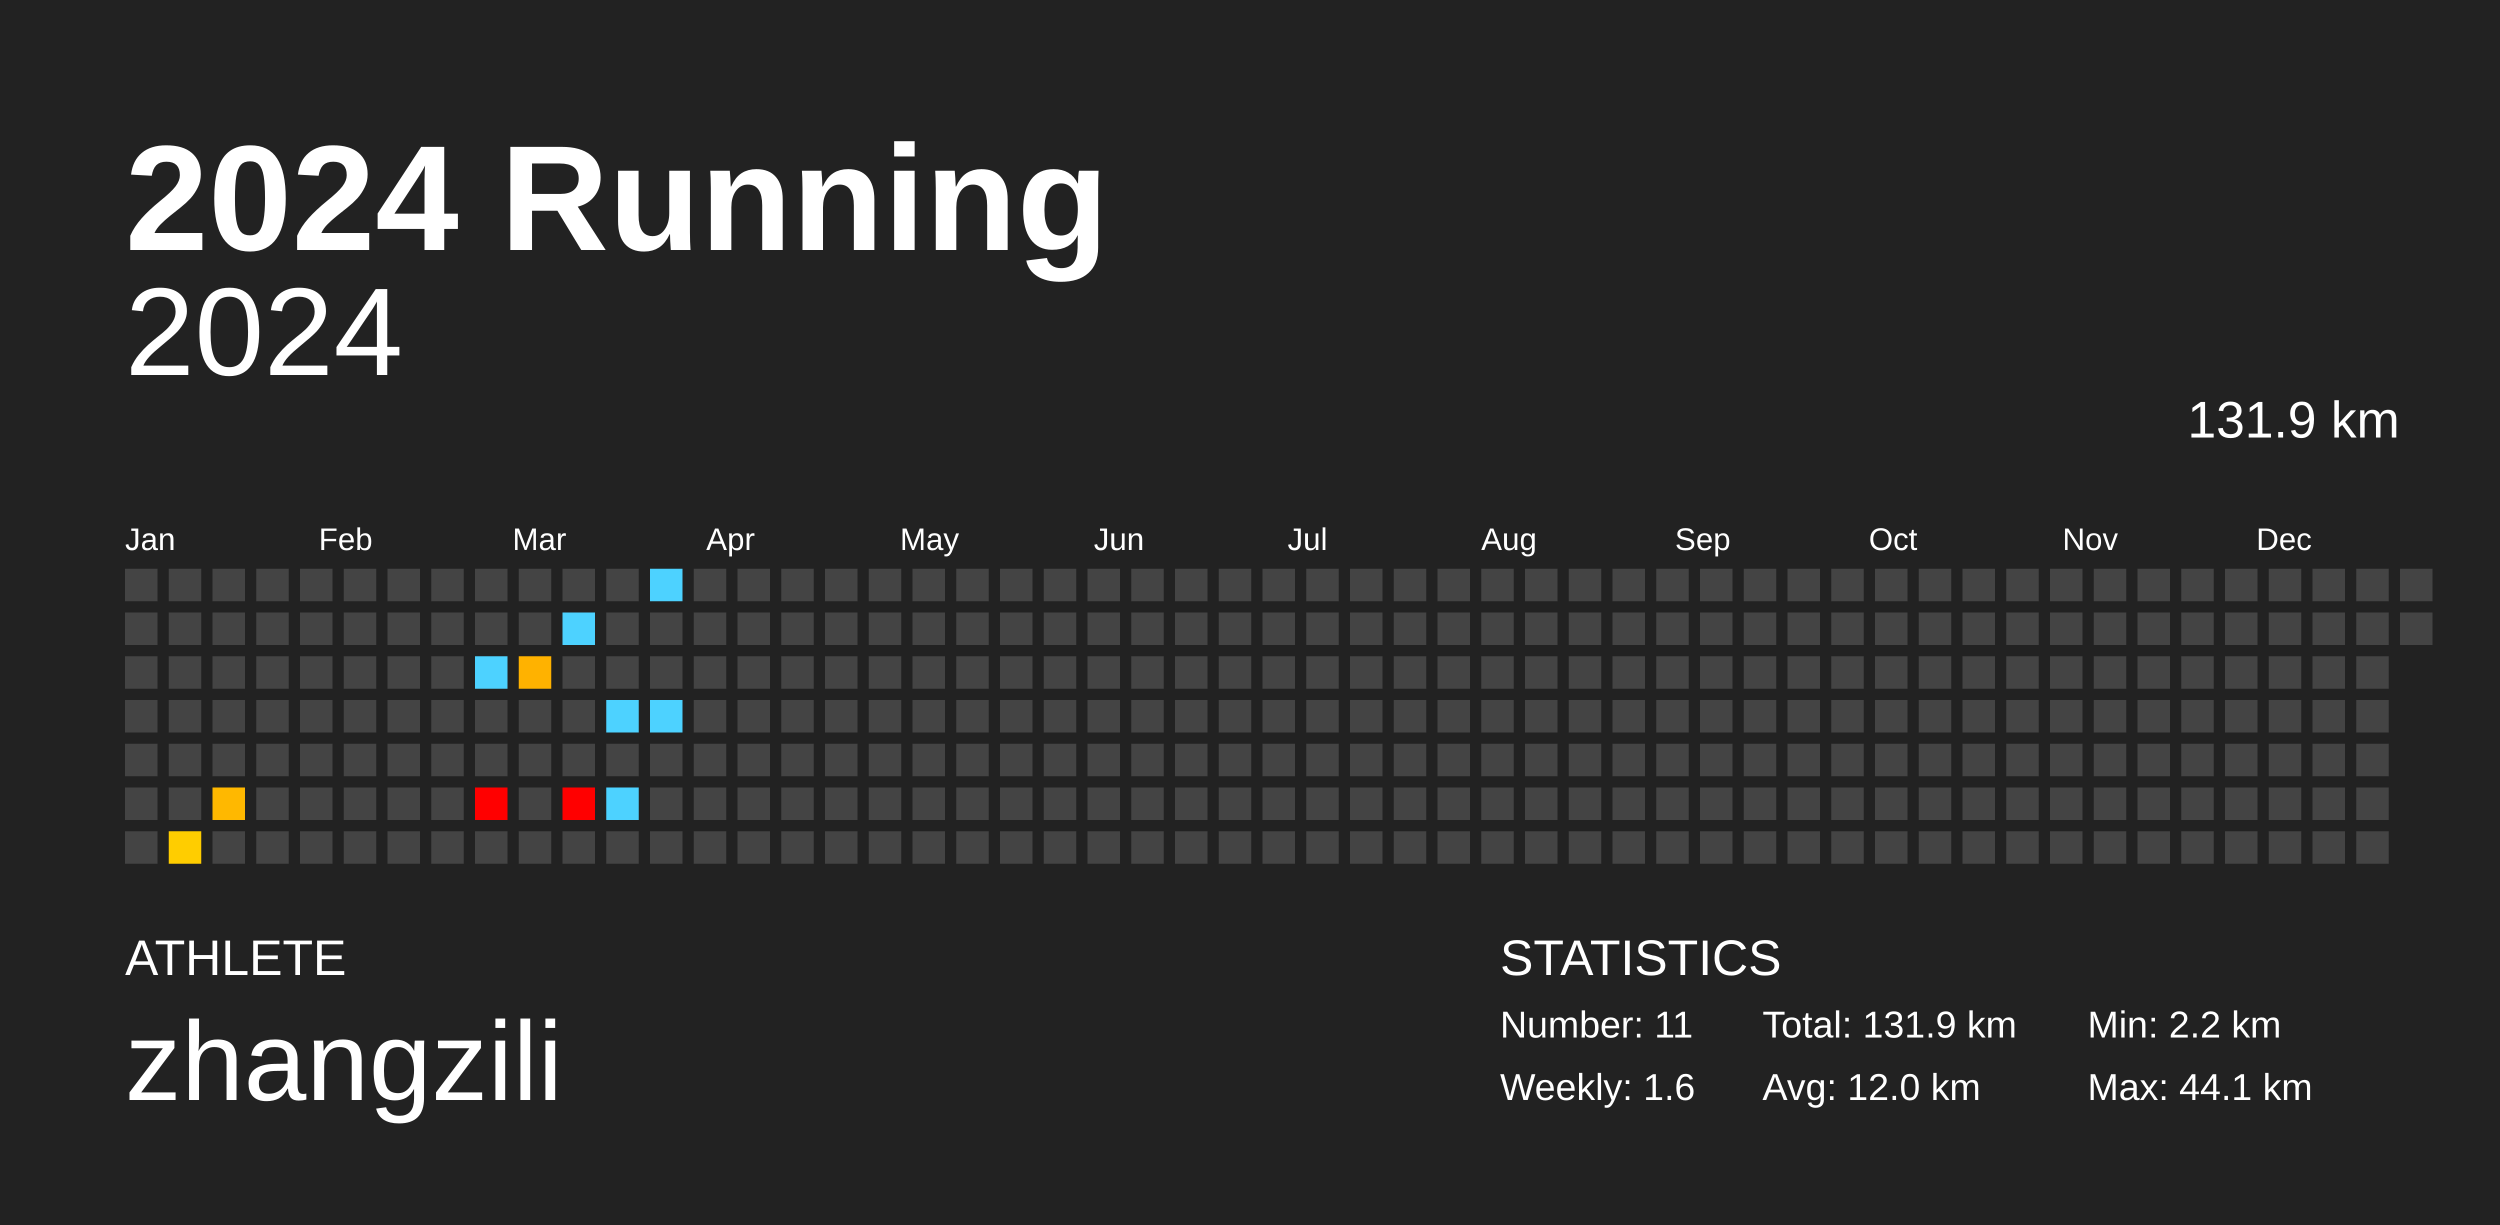
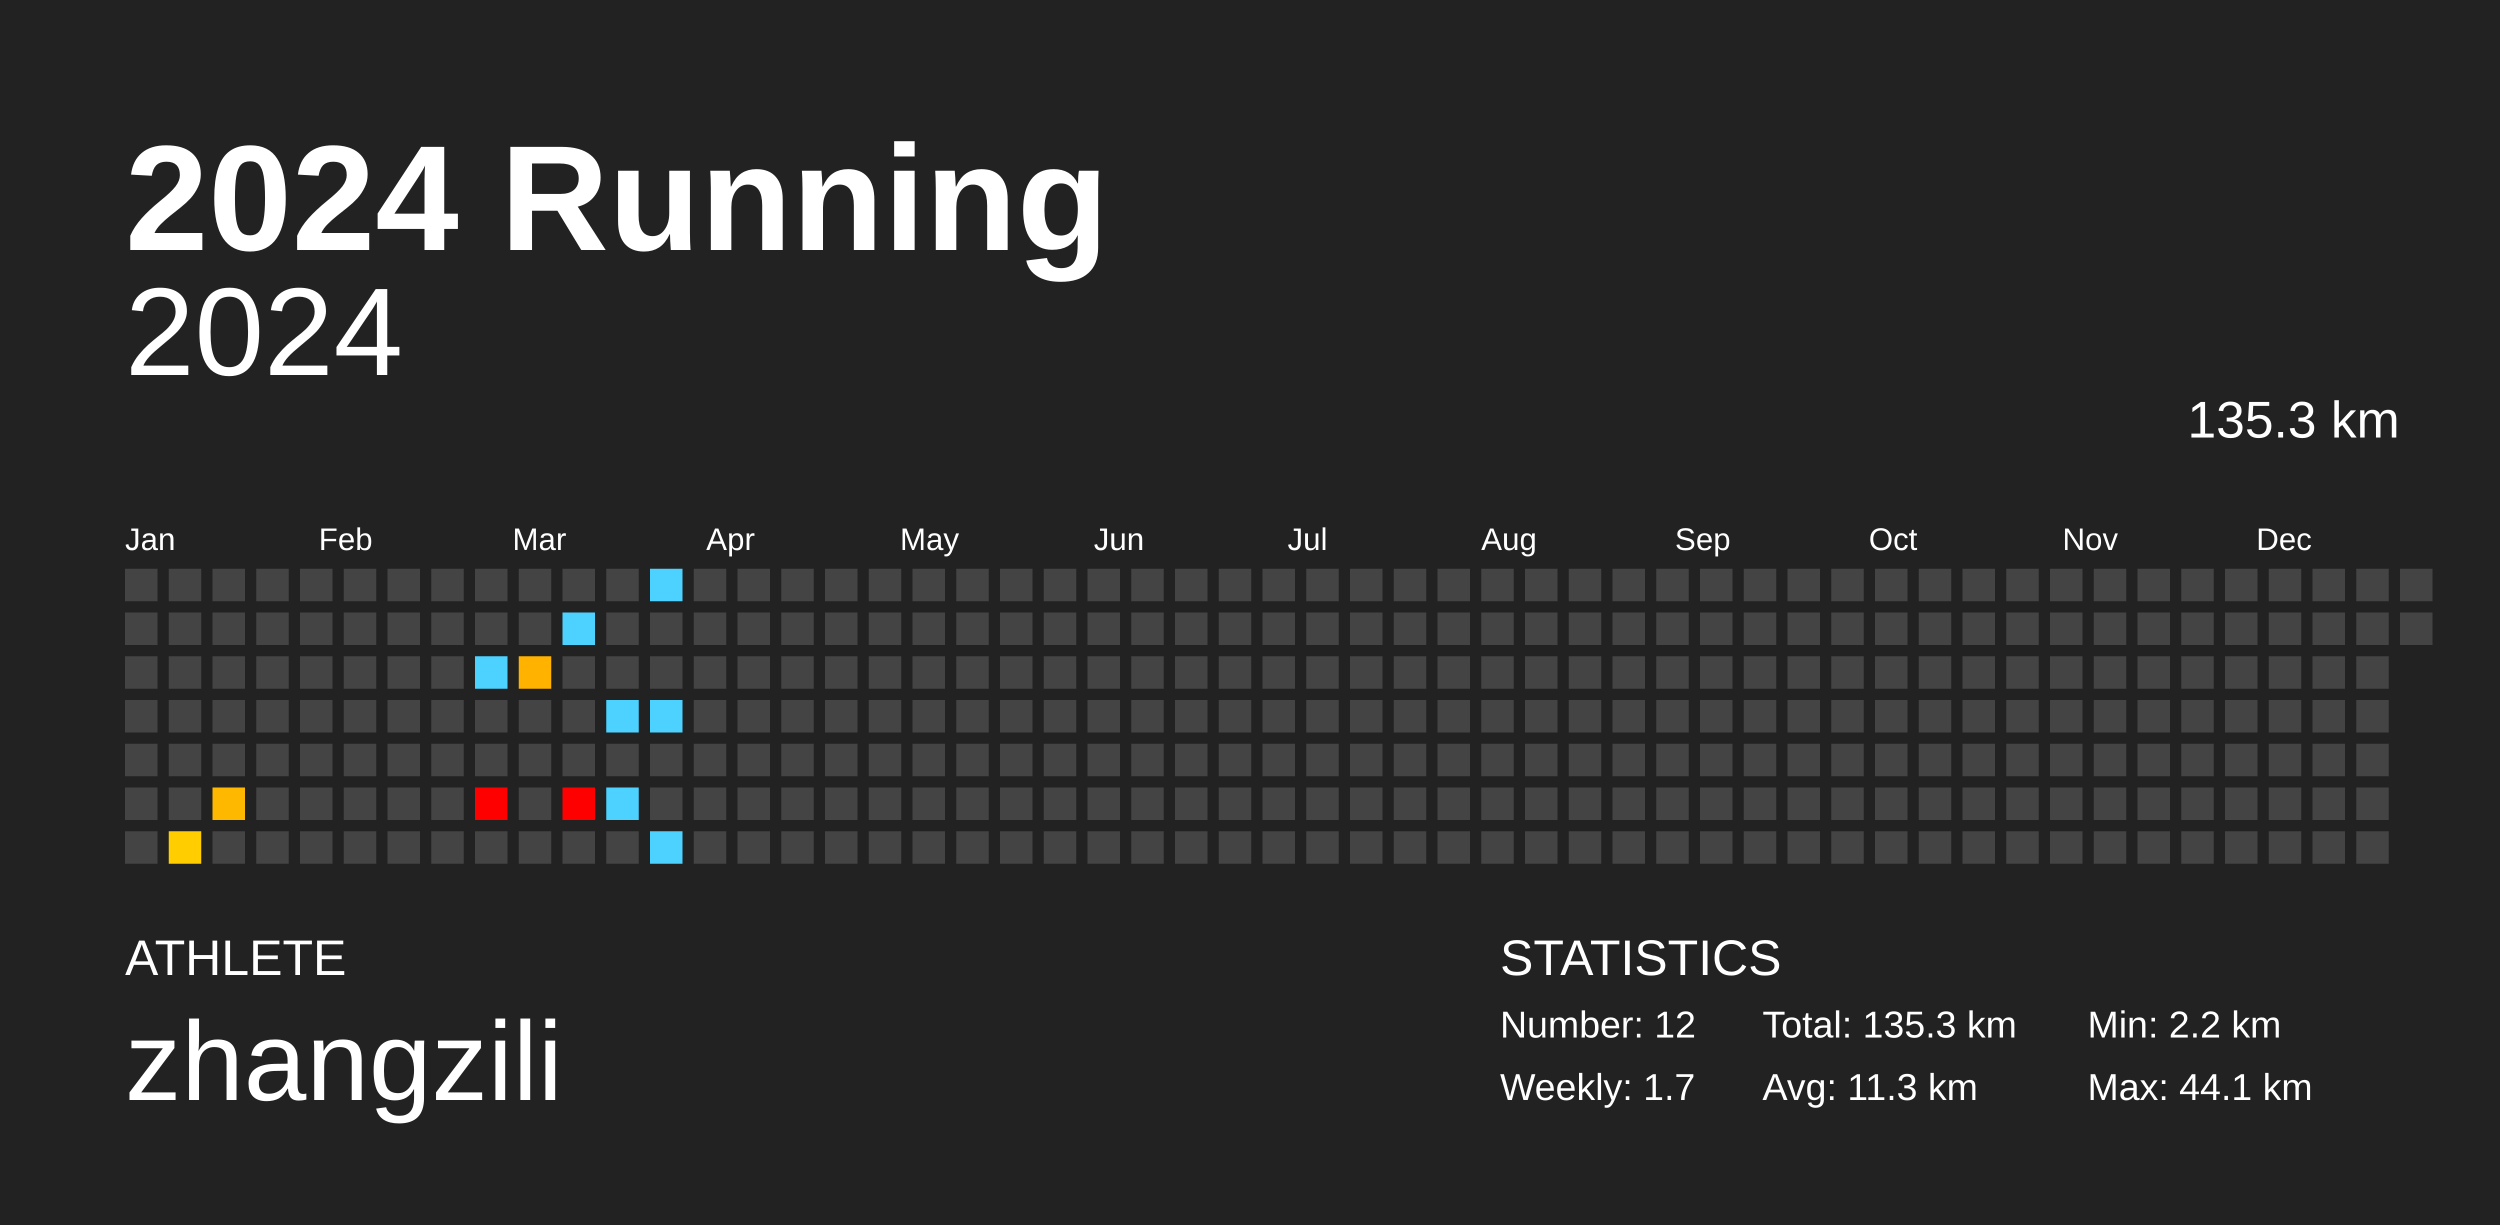
<svg xmlns="http://www.w3.org/2000/svg" baseProfile="full" height="98mm" version="1.1" viewBox="0,0,200,98" width="200mm">
  <defs />
  <rect fill="#222222" height="98" width="200" x="0" y="0" />
  <text fill="#FFFFFF" style="font-size:12px; font-family:Arial; font-weight:bold;" x="10" y="20">2024 Running</text>
  <text fill="#FFFFFF" style="font-size:4px; font-family:Arial" x="10" y="78">ATHLETE</text>
  <text fill="#FFFFFF" style="font-size:9px; font-family:Arial" x="10" y="88">zhangzili</text>
  <text fill="#FFFFFF" style="font-size:4px; font-family:Arial" x="120" y="78">STATISTICS</text>
-   <text fill="#FFFFFF" style="font-size:3px; font-family:Arial" x="120" y="83">Number: 11</text>
-   <text fill="#FFFFFF" style="font-size:3px; font-family:Arial" x="120" y="88">Weekly: 1.6</text>
-   <text fill="#FFFFFF" style="font-size:3px; font-family:Arial" x="141" y="83">Total: 131.9 km</text>
-   <text fill="#FFFFFF" style="font-size:3px; font-family:Arial" x="141" y="88">Avg: 12.0 km</text>
+   <text fill="#FFFFFF" style="font-size:3px; font-family:Arial" x="120" y="83">Number: 12</text>
+   <text fill="#FFFFFF" style="font-size:3px; font-family:Arial" x="120" y="88">Weekly: 1.7</text>
+   <text fill="#FFFFFF" style="font-size:3px; font-family:Arial" x="141" y="83">Total: 135.3 km</text>
+   <text fill="#FFFFFF" style="font-size:3px; font-family:Arial" x="141" y="88">Avg: 11.3 km</text>
  <text fill="#FFFFFF" style="font-size:3px; font-family:Arial" x="167" y="83">Min: 2.2 km</text>
  <text fill="#FFFFFF" style="font-size:3px; font-family:Arial" x="167" y="88">Max: 44.1 km</text>
  <text alignment-baseline="hanging" fill="#FFFFFF" style="font-size:10.0px; font-family:Arial;" x="10" y="30">2024</text>
-   <text alignment-baseline="hanging" fill="#FFFFFF" style="font-size:4.125px; font-family:Arial;" x="175" y="35">131.9 km</text>
+   <text alignment-baseline="hanging" fill="#FFFFFF" style="font-size:4.125px; font-family:Arial;" x="175" y="35">135.3 km</text>
  <text fill="#FFFFFF" style="font-size:2.5px; font-family:Arial" x="10.0" y="44">Jan</text>
  <text fill="#FFFFFF" style="font-size:2.5px; font-family:Arial" x="25.5" y="44">Feb</text>
  <text fill="#FFFFFF" style="font-size:2.5px; font-family:Arial" x="41.0" y="44">Mar</text>
  <text fill="#FFFFFF" style="font-size:2.5px; font-family:Arial" x="56.5" y="44">Apr</text>
  <text fill="#FFFFFF" style="font-size:2.5px; font-family:Arial" x="72.0" y="44">May</text>
  <text fill="#FFFFFF" style="font-size:2.5px; font-family:Arial" x="87.5" y="44">Jun</text>
  <text fill="#FFFFFF" style="font-size:2.5px; font-family:Arial" x="103.0" y="44">Jul</text>
  <text fill="#FFFFFF" style="font-size:2.5px; font-family:Arial" x="118.5" y="44">Aug</text>
  <text fill="#FFFFFF" style="font-size:2.5px; font-family:Arial" x="134.0" y="44">Sep</text>
  <text fill="#FFFFFF" style="font-size:2.5px; font-family:Arial" x="149.5" y="44">Oct</text>
  <text fill="#FFFFFF" style="font-size:2.5px; font-family:Arial" x="165.0" y="44">Nov</text>
  <text fill="#FFFFFF" style="font-size:2.5px; font-family:Arial" x="180.5" y="44">Dec</text>
  <rect fill="#444444" height="2.6" width="2.6" x="10.0" y="45.5" />
  <rect fill="#444444" height="2.6" width="2.6" x="10.0" y="49.0" />
  <rect fill="#444444" height="2.6" width="2.6" x="10.0" y="52.5" />
  <rect fill="#444444" height="2.6" width="2.6" x="10.0" y="56.0" />
  <rect fill="#444444" height="2.6" width="2.6" x="10.0" y="59.5" />
  <rect fill="#444444" height="2.6" width="2.6" x="10.0" y="63.0" />
  <rect fill="#444444" height="2.6" width="2.6" x="10.0" y="66.5" />
  <rect fill="#444444" height="2.6" width="2.6" x="13.5" y="45.5" />
  <rect fill="#444444" height="2.6" width="2.6" x="13.5" y="49.0" />
  <rect fill="#444444" height="2.6" width="2.6" x="13.5" y="52.5" />
  <rect fill="#444444" height="2.6" width="2.6" x="13.5" y="56.0" />
  <rect fill="#444444" height="2.6" width="2.6" x="13.5" y="59.5" />
  <rect fill="#444444" height="2.6" width="2.6" x="13.5" y="63.0" />
  <rect fill="#ffcd00" height="2.6" width="2.6" x="13.5" y="66.5" />
  <rect fill="#444444" height="2.6" width="2.6" x="17.0" y="45.5" />
  <rect fill="#444444" height="2.6" width="2.6" x="17.0" y="49.0" />
  <rect fill="#444444" height="2.6" width="2.6" x="17.0" y="52.5" />
  <rect fill="#444444" height="2.6" width="2.6" x="17.0" y="56.0" />
  <rect fill="#444444" height="2.6" width="2.6" x="17.0" y="59.5" />
  <rect fill="#ffb800" height="2.6" width="2.6" x="17.0" y="63.0" />
  <rect fill="#444444" height="2.6" width="2.6" x="17.0" y="66.5" />
  <rect fill="#444444" height="2.6" width="2.6" x="20.5" y="45.5" />
  <rect fill="#444444" height="2.6" width="2.6" x="20.5" y="49.0" />
  <rect fill="#444444" height="2.6" width="2.6" x="20.5" y="52.5" />
  <rect fill="#444444" height="2.6" width="2.6" x="20.5" y="56.0" />
  <rect fill="#444444" height="2.6" width="2.6" x="20.5" y="59.5" />
  <rect fill="#444444" height="2.6" width="2.6" x="20.5" y="63.0" />
  <rect fill="#444444" height="2.6" width="2.6" x="20.5" y="66.5" />
  <rect fill="#444444" height="2.6" width="2.6" x="24.0" y="45.5" />
  <rect fill="#444444" height="2.6" width="2.6" x="24.0" y="49.0" />
  <rect fill="#444444" height="2.6" width="2.6" x="24.0" y="52.5" />
  <rect fill="#444444" height="2.6" width="2.6" x="24.0" y="56.0" />
  <rect fill="#444444" height="2.6" width="2.6" x="24.0" y="59.5" />
  <rect fill="#444444" height="2.6" width="2.6" x="24.0" y="63.0" />
  <rect fill="#444444" height="2.6" width="2.6" x="24.0" y="66.5" />
  <rect fill="#444444" height="2.6" width="2.6" x="27.5" y="45.5" />
  <rect fill="#444444" height="2.6" width="2.6" x="27.5" y="49.0" />
  <rect fill="#444444" height="2.6" width="2.6" x="27.5" y="52.5" />
  <rect fill="#444444" height="2.6" width="2.6" x="27.5" y="56.0" />
  <rect fill="#444444" height="2.6" width="2.6" x="27.5" y="59.5" />
  <rect fill="#444444" height="2.6" width="2.6" x="27.5" y="63.0" />
  <rect fill="#444444" height="2.6" width="2.6" x="27.5" y="66.5" />
  <rect fill="#444444" height="2.6" width="2.6" x="31.0" y="45.5" />
  <rect fill="#444444" height="2.6" width="2.6" x="31.0" y="49.0" />
  <rect fill="#444444" height="2.6" width="2.6" x="31.0" y="52.5" />
  <rect fill="#444444" height="2.6" width="2.6" x="31.0" y="56.0" />
  <rect fill="#444444" height="2.6" width="2.6" x="31.0" y="59.5" />
  <rect fill="#444444" height="2.6" width="2.6" x="31.0" y="63.0" />
  <rect fill="#444444" height="2.6" width="2.6" x="31.0" y="66.5" />
  <rect fill="#444444" height="2.6" width="2.6" x="34.5" y="45.5" />
  <rect fill="#444444" height="2.6" width="2.6" x="34.5" y="49.0" />
  <rect fill="#444444" height="2.6" width="2.6" x="34.5" y="52.5" />
  <rect fill="#444444" height="2.6" width="2.6" x="34.5" y="56.0" />
  <rect fill="#444444" height="2.6" width="2.6" x="34.5" y="59.5" />
  <rect fill="#444444" height="2.6" width="2.6" x="34.5" y="63.0" />
  <rect fill="#444444" height="2.6" width="2.6" x="34.5" y="66.5" />
  <rect fill="#444444" height="2.6" width="2.6" x="38.0" y="45.5" />
  <rect fill="#444444" height="2.6" width="2.6" x="38.0" y="49.0" />
  <rect fill="#4dd2ff" height="2.6" width="2.6" x="38.0" y="52.5" />
  <rect fill="#444444" height="2.6" width="2.6" x="38.0" y="56.0" />
  <rect fill="#444444" height="2.6" width="2.6" x="38.0" y="59.5" />
  <rect fill="red" height="2.6" width="2.6" x="38.0" y="63.0" />
  <rect fill="#444444" height="2.6" width="2.6" x="38.0" y="66.5" />
  <rect fill="#444444" height="2.6" width="2.6" x="41.5" y="45.5" />
  <rect fill="#444444" height="2.6" width="2.6" x="41.5" y="49.0" />
  <rect fill="#ffb200" height="2.6" width="2.6" x="41.5" y="52.5" />
  <rect fill="#444444" height="2.6" width="2.6" x="41.5" y="56.0" />
  <rect fill="#444444" height="2.6" width="2.6" x="41.5" y="59.5" />
  <rect fill="#444444" height="2.6" width="2.6" x="41.5" y="63.0" />
  <rect fill="#444444" height="2.6" width="2.6" x="41.5" y="66.5" />
  <rect fill="#444444" height="2.6" width="2.6" x="45.0" y="45.5" />
  <rect fill="#4dd2ff" height="2.6" width="2.6" x="45.0" y="49.0" />
  <rect fill="#444444" height="2.6" width="2.6" x="45.0" y="52.5" />
  <rect fill="#444444" height="2.6" width="2.6" x="45.0" y="56.0" />
  <rect fill="#444444" height="2.6" width="2.6" x="45.0" y="59.5" />
  <rect fill="red" height="2.6" width="2.6" x="45.0" y="63.0" />
  <rect fill="#444444" height="2.6" width="2.6" x="45.0" y="66.5" />
  <rect fill="#444444" height="2.6" width="2.6" x="48.5" y="45.5" />
  <rect fill="#444444" height="2.6" width="2.6" x="48.5" y="49.0" />
  <rect fill="#444444" height="2.6" width="2.6" x="48.5" y="52.5" />
  <rect fill="#4dd2ff" height="2.6" width="2.6" x="48.5" y="56.0" />
  <rect fill="#444444" height="2.6" width="2.6" x="48.5" y="59.5" />
  <rect fill="#4dd2ff" height="2.6" width="2.6" x="48.5" y="63.0" />
  <rect fill="#444444" height="2.6" width="2.6" x="48.5" y="66.5" />
  <rect fill="#4dd2ff" height="2.6" width="2.6" x="52.0" y="45.5" />
  <rect fill="#444444" height="2.6" width="2.6" x="52.0" y="49.0" />
  <rect fill="#444444" height="2.6" width="2.6" x="52.0" y="52.5" />
  <rect fill="#4dd2ff" height="2.6" width="2.6" x="52.0" y="56.0" />
  <rect fill="#444444" height="2.6" width="2.6" x="52.0" y="59.5" />
  <rect fill="#444444" height="2.6" width="2.6" x="52.0" y="63.0" />
-   <rect fill="#444444" height="2.6" width="2.6" x="52.0" y="66.5" />
+   <rect fill="#4dd2ff" height="2.6" width="2.6" x="52.0" y="66.5" />
  <rect fill="#444444" height="2.6" width="2.6" x="55.5" y="45.5" />
  <rect fill="#444444" height="2.6" width="2.6" x="55.5" y="49.0" />
  <rect fill="#444444" height="2.6" width="2.6" x="55.5" y="52.5" />
  <rect fill="#444444" height="2.6" width="2.6" x="55.5" y="56.0" />
  <rect fill="#444444" height="2.6" width="2.6" x="55.5" y="59.5" />
  <rect fill="#444444" height="2.6" width="2.6" x="55.5" y="63.0" />
  <rect fill="#444444" height="2.6" width="2.6" x="55.5" y="66.5" />
  <rect fill="#444444" height="2.6" width="2.6" x="59.0" y="45.5" />
  <rect fill="#444444" height="2.6" width="2.6" x="59.0" y="49.0" />
  <rect fill="#444444" height="2.6" width="2.6" x="59.0" y="52.5" />
  <rect fill="#444444" height="2.6" width="2.6" x="59.0" y="56.0" />
  <rect fill="#444444" height="2.6" width="2.6" x="59.0" y="59.5" />
  <rect fill="#444444" height="2.6" width="2.6" x="59.0" y="63.0" />
  <rect fill="#444444" height="2.6" width="2.6" x="59.0" y="66.5" />
  <rect fill="#444444" height="2.6" width="2.6" x="62.5" y="45.5" />
  <rect fill="#444444" height="2.6" width="2.6" x="62.5" y="49.0" />
  <rect fill="#444444" height="2.6" width="2.6" x="62.5" y="52.5" />
  <rect fill="#444444" height="2.6" width="2.6" x="62.5" y="56.0" />
  <rect fill="#444444" height="2.6" width="2.6" x="62.5" y="59.5" />
  <rect fill="#444444" height="2.6" width="2.6" x="62.5" y="63.0" />
  <rect fill="#444444" height="2.6" width="2.6" x="62.5" y="66.5" />
  <rect fill="#444444" height="2.6" width="2.6" x="66.0" y="45.5" />
  <rect fill="#444444" height="2.6" width="2.6" x="66.0" y="49.0" />
  <rect fill="#444444" height="2.6" width="2.6" x="66.0" y="52.5" />
  <rect fill="#444444" height="2.6" width="2.6" x="66.0" y="56.0" />
  <rect fill="#444444" height="2.6" width="2.6" x="66.0" y="59.5" />
  <rect fill="#444444" height="2.6" width="2.6" x="66.0" y="63.0" />
  <rect fill="#444444" height="2.6" width="2.6" x="66.0" y="66.5" />
  <rect fill="#444444" height="2.6" width="2.6" x="69.5" y="45.5" />
  <rect fill="#444444" height="2.6" width="2.6" x="69.5" y="49.0" />
  <rect fill="#444444" height="2.6" width="2.6" x="69.5" y="52.5" />
  <rect fill="#444444" height="2.6" width="2.6" x="69.5" y="56.0" />
  <rect fill="#444444" height="2.6" width="2.6" x="69.5" y="59.5" />
  <rect fill="#444444" height="2.6" width="2.6" x="69.5" y="63.0" />
  <rect fill="#444444" height="2.6" width="2.6" x="69.5" y="66.5" />
  <rect fill="#444444" height="2.6" width="2.6" x="73.0" y="45.5" />
  <rect fill="#444444" height="2.6" width="2.6" x="73.0" y="49.0" />
  <rect fill="#444444" height="2.6" width="2.6" x="73.0" y="52.5" />
  <rect fill="#444444" height="2.6" width="2.6" x="73.0" y="56.0" />
  <rect fill="#444444" height="2.6" width="2.6" x="73.0" y="59.5" />
  <rect fill="#444444" height="2.6" width="2.6" x="73.0" y="63.0" />
  <rect fill="#444444" height="2.6" width="2.6" x="73.0" y="66.5" />
  <rect fill="#444444" height="2.6" width="2.6" x="76.5" y="45.5" />
  <rect fill="#444444" height="2.6" width="2.6" x="76.5" y="49.0" />
  <rect fill="#444444" height="2.6" width="2.6" x="76.5" y="52.5" />
  <rect fill="#444444" height="2.6" width="2.6" x="76.5" y="56.0" />
  <rect fill="#444444" height="2.6" width="2.6" x="76.5" y="59.5" />
  <rect fill="#444444" height="2.6" width="2.6" x="76.5" y="63.0" />
  <rect fill="#444444" height="2.6" width="2.6" x="76.5" y="66.5" />
  <rect fill="#444444" height="2.6" width="2.6" x="80.0" y="45.5" />
  <rect fill="#444444" height="2.6" width="2.6" x="80.0" y="49.0" />
  <rect fill="#444444" height="2.6" width="2.6" x="80.0" y="52.5" />
  <rect fill="#444444" height="2.6" width="2.6" x="80.0" y="56.0" />
  <rect fill="#444444" height="2.6" width="2.6" x="80.0" y="59.5" />
  <rect fill="#444444" height="2.6" width="2.6" x="80.0" y="63.0" />
  <rect fill="#444444" height="2.6" width="2.6" x="80.0" y="66.5" />
  <rect fill="#444444" height="2.6" width="2.6" x="83.5" y="45.5" />
  <rect fill="#444444" height="2.6" width="2.6" x="83.5" y="49.0" />
  <rect fill="#444444" height="2.6" width="2.6" x="83.5" y="52.5" />
  <rect fill="#444444" height="2.6" width="2.6" x="83.5" y="56.0" />
  <rect fill="#444444" height="2.6" width="2.6" x="83.5" y="59.5" />
  <rect fill="#444444" height="2.6" width="2.6" x="83.5" y="63.0" />
  <rect fill="#444444" height="2.6" width="2.6" x="83.5" y="66.5" />
  <rect fill="#444444" height="2.6" width="2.6" x="87.0" y="45.5" />
  <rect fill="#444444" height="2.6" width="2.6" x="87.0" y="49.0" />
  <rect fill="#444444" height="2.6" width="2.6" x="87.0" y="52.5" />
  <rect fill="#444444" height="2.6" width="2.6" x="87.0" y="56.0" />
  <rect fill="#444444" height="2.6" width="2.6" x="87.0" y="59.5" />
  <rect fill="#444444" height="2.6" width="2.6" x="87.0" y="63.0" />
  <rect fill="#444444" height="2.6" width="2.6" x="87.0" y="66.5" />
  <rect fill="#444444" height="2.6" width="2.6" x="90.5" y="45.5" />
  <rect fill="#444444" height="2.6" width="2.6" x="90.5" y="49.0" />
  <rect fill="#444444" height="2.6" width="2.6" x="90.5" y="52.5" />
  <rect fill="#444444" height="2.6" width="2.6" x="90.5" y="56.0" />
  <rect fill="#444444" height="2.6" width="2.6" x="90.5" y="59.5" />
  <rect fill="#444444" height="2.6" width="2.6" x="90.5" y="63.0" />
  <rect fill="#444444" height="2.6" width="2.6" x="90.5" y="66.5" />
  <rect fill="#444444" height="2.6" width="2.6" x="94.0" y="45.5" />
  <rect fill="#444444" height="2.6" width="2.6" x="94.0" y="49.0" />
  <rect fill="#444444" height="2.6" width="2.6" x="94.0" y="52.5" />
  <rect fill="#444444" height="2.6" width="2.6" x="94.0" y="56.0" />
  <rect fill="#444444" height="2.6" width="2.6" x="94.0" y="59.5" />
  <rect fill="#444444" height="2.6" width="2.6" x="94.0" y="63.0" />
  <rect fill="#444444" height="2.6" width="2.6" x="94.0" y="66.5" />
  <rect fill="#444444" height="2.6" width="2.6" x="97.5" y="45.5" />
  <rect fill="#444444" height="2.6" width="2.6" x="97.5" y="49.0" />
  <rect fill="#444444" height="2.6" width="2.6" x="97.5" y="52.5" />
  <rect fill="#444444" height="2.6" width="2.6" x="97.5" y="56.0" />
  <rect fill="#444444" height="2.6" width="2.6" x="97.5" y="59.5" />
  <rect fill="#444444" height="2.6" width="2.6" x="97.5" y="63.0" />
  <rect fill="#444444" height="2.6" width="2.6" x="97.5" y="66.5" />
  <rect fill="#444444" height="2.6" width="2.6" x="101.0" y="45.5" />
  <rect fill="#444444" height="2.6" width="2.6" x="101.0" y="49.0" />
  <rect fill="#444444" height="2.6" width="2.6" x="101.0" y="52.5" />
  <rect fill="#444444" height="2.6" width="2.6" x="101.0" y="56.0" />
  <rect fill="#444444" height="2.6" width="2.6" x="101.0" y="59.5" />
  <rect fill="#444444" height="2.6" width="2.6" x="101.0" y="63.0" />
  <rect fill="#444444" height="2.6" width="2.6" x="101.0" y="66.5" />
  <rect fill="#444444" height="2.6" width="2.6" x="104.5" y="45.5" />
  <rect fill="#444444" height="2.6" width="2.6" x="104.5" y="49.0" />
  <rect fill="#444444" height="2.6" width="2.6" x="104.5" y="52.5" />
  <rect fill="#444444" height="2.6" width="2.6" x="104.5" y="56.0" />
  <rect fill="#444444" height="2.6" width="2.6" x="104.5" y="59.5" />
  <rect fill="#444444" height="2.6" width="2.6" x="104.5" y="63.0" />
  <rect fill="#444444" height="2.6" width="2.6" x="104.5" y="66.5" />
  <rect fill="#444444" height="2.6" width="2.6" x="108.0" y="45.5" />
  <rect fill="#444444" height="2.6" width="2.6" x="108.0" y="49.0" />
  <rect fill="#444444" height="2.6" width="2.6" x="108.0" y="52.5" />
  <rect fill="#444444" height="2.6" width="2.6" x="108.0" y="56.0" />
  <rect fill="#444444" height="2.6" width="2.6" x="108.0" y="59.5" />
  <rect fill="#444444" height="2.6" width="2.6" x="108.0" y="63.0" />
  <rect fill="#444444" height="2.6" width="2.6" x="108.0" y="66.5" />
  <rect fill="#444444" height="2.6" width="2.6" x="111.5" y="45.5" />
  <rect fill="#444444" height="2.6" width="2.6" x="111.5" y="49.0" />
  <rect fill="#444444" height="2.6" width="2.6" x="111.5" y="52.5" />
  <rect fill="#444444" height="2.6" width="2.6" x="111.5" y="56.0" />
  <rect fill="#444444" height="2.6" width="2.6" x="111.5" y="59.5" />
  <rect fill="#444444" height="2.6" width="2.6" x="111.5" y="63.0" />
  <rect fill="#444444" height="2.6" width="2.6" x="111.5" y="66.5" />
  <rect fill="#444444" height="2.6" width="2.6" x="115.0" y="45.5" />
  <rect fill="#444444" height="2.6" width="2.6" x="115.0" y="49.0" />
  <rect fill="#444444" height="2.6" width="2.6" x="115.0" y="52.5" />
  <rect fill="#444444" height="2.6" width="2.6" x="115.0" y="56.0" />
  <rect fill="#444444" height="2.6" width="2.6" x="115.0" y="59.5" />
  <rect fill="#444444" height="2.6" width="2.6" x="115.0" y="63.0" />
  <rect fill="#444444" height="2.6" width="2.6" x="115.0" y="66.5" />
  <rect fill="#444444" height="2.6" width="2.6" x="118.5" y="45.5" />
  <rect fill="#444444" height="2.6" width="2.6" x="118.5" y="49.0" />
  <rect fill="#444444" height="2.6" width="2.6" x="118.5" y="52.5" />
  <rect fill="#444444" height="2.6" width="2.6" x="118.5" y="56.0" />
  <rect fill="#444444" height="2.6" width="2.6" x="118.5" y="59.5" />
  <rect fill="#444444" height="2.6" width="2.6" x="118.5" y="63.0" />
  <rect fill="#444444" height="2.6" width="2.6" x="118.5" y="66.5" />
  <rect fill="#444444" height="2.6" width="2.6" x="122.0" y="45.5" />
  <rect fill="#444444" height="2.6" width="2.6" x="122.0" y="49.0" />
  <rect fill="#444444" height="2.6" width="2.6" x="122.0" y="52.5" />
  <rect fill="#444444" height="2.6" width="2.6" x="122.0" y="56.0" />
  <rect fill="#444444" height="2.6" width="2.6" x="122.0" y="59.5" />
  <rect fill="#444444" height="2.6" width="2.6" x="122.0" y="63.0" />
  <rect fill="#444444" height="2.6" width="2.6" x="122.0" y="66.5" />
  <rect fill="#444444" height="2.6" width="2.6" x="125.5" y="45.5" />
  <rect fill="#444444" height="2.6" width="2.6" x="125.5" y="49.0" />
  <rect fill="#444444" height="2.6" width="2.6" x="125.5" y="52.5" />
  <rect fill="#444444" height="2.6" width="2.6" x="125.5" y="56.0" />
  <rect fill="#444444" height="2.6" width="2.6" x="125.5" y="59.5" />
  <rect fill="#444444" height="2.6" width="2.6" x="125.5" y="63.0" />
  <rect fill="#444444" height="2.6" width="2.6" x="125.5" y="66.5" />
  <rect fill="#444444" height="2.6" width="2.6" x="129.0" y="45.5" />
  <rect fill="#444444" height="2.6" width="2.6" x="129.0" y="49.0" />
  <rect fill="#444444" height="2.6" width="2.6" x="129.0" y="52.5" />
  <rect fill="#444444" height="2.6" width="2.6" x="129.0" y="56.0" />
  <rect fill="#444444" height="2.6" width="2.6" x="129.0" y="59.5" />
  <rect fill="#444444" height="2.6" width="2.6" x="129.0" y="63.0" />
  <rect fill="#444444" height="2.6" width="2.6" x="129.0" y="66.5" />
  <rect fill="#444444" height="2.6" width="2.6" x="132.5" y="45.5" />
  <rect fill="#444444" height="2.6" width="2.6" x="132.5" y="49.0" />
  <rect fill="#444444" height="2.6" width="2.6" x="132.5" y="52.5" />
  <rect fill="#444444" height="2.6" width="2.6" x="132.5" y="56.0" />
  <rect fill="#444444" height="2.6" width="2.6" x="132.5" y="59.5" />
  <rect fill="#444444" height="2.6" width="2.6" x="132.5" y="63.0" />
  <rect fill="#444444" height="2.6" width="2.6" x="132.5" y="66.5" />
  <rect fill="#444444" height="2.6" width="2.6" x="136.0" y="45.5" />
  <rect fill="#444444" height="2.6" width="2.6" x="136.0" y="49.0" />
  <rect fill="#444444" height="2.6" width="2.6" x="136.0" y="52.5" />
  <rect fill="#444444" height="2.6" width="2.6" x="136.0" y="56.0" />
  <rect fill="#444444" height="2.6" width="2.6" x="136.0" y="59.5" />
  <rect fill="#444444" height="2.6" width="2.6" x="136.0" y="63.0" />
  <rect fill="#444444" height="2.6" width="2.6" x="136.0" y="66.5" />
  <rect fill="#444444" height="2.6" width="2.6" x="139.5" y="45.5" />
  <rect fill="#444444" height="2.6" width="2.6" x="139.5" y="49.0" />
  <rect fill="#444444" height="2.6" width="2.6" x="139.5" y="52.5" />
  <rect fill="#444444" height="2.6" width="2.6" x="139.5" y="56.0" />
  <rect fill="#444444" height="2.6" width="2.6" x="139.5" y="59.5" />
  <rect fill="#444444" height="2.6" width="2.6" x="139.5" y="63.0" />
  <rect fill="#444444" height="2.6" width="2.6" x="139.5" y="66.5" />
  <rect fill="#444444" height="2.6" width="2.6" x="143.0" y="45.5" />
  <rect fill="#444444" height="2.6" width="2.6" x="143.0" y="49.0" />
  <rect fill="#444444" height="2.6" width="2.6" x="143.0" y="52.5" />
  <rect fill="#444444" height="2.6" width="2.6" x="143.0" y="56.0" />
  <rect fill="#444444" height="2.6" width="2.6" x="143.0" y="59.5" />
  <rect fill="#444444" height="2.6" width="2.6" x="143.0" y="63.0" />
  <rect fill="#444444" height="2.6" width="2.6" x="143.0" y="66.5" />
  <rect fill="#444444" height="2.6" width="2.6" x="146.5" y="45.5" />
  <rect fill="#444444" height="2.6" width="2.6" x="146.5" y="49.0" />
  <rect fill="#444444" height="2.6" width="2.6" x="146.5" y="52.5" />
  <rect fill="#444444" height="2.6" width="2.6" x="146.5" y="56.0" />
  <rect fill="#444444" height="2.6" width="2.6" x="146.5" y="59.5" />
  <rect fill="#444444" height="2.6" width="2.6" x="146.5" y="63.0" />
  <rect fill="#444444" height="2.6" width="2.6" x="146.5" y="66.5" />
  <rect fill="#444444" height="2.6" width="2.6" x="150.0" y="45.5" />
  <rect fill="#444444" height="2.6" width="2.6" x="150.0" y="49.0" />
  <rect fill="#444444" height="2.6" width="2.6" x="150.0" y="52.5" />
  <rect fill="#444444" height="2.6" width="2.6" x="150.0" y="56.0" />
  <rect fill="#444444" height="2.6" width="2.6" x="150.0" y="59.5" />
  <rect fill="#444444" height="2.6" width="2.6" x="150.0" y="63.0" />
  <rect fill="#444444" height="2.6" width="2.6" x="150.0" y="66.5" />
  <rect fill="#444444" height="2.6" width="2.6" x="153.5" y="45.5" />
  <rect fill="#444444" height="2.6" width="2.6" x="153.5" y="49.0" />
  <rect fill="#444444" height="2.6" width="2.6" x="153.5" y="52.5" />
  <rect fill="#444444" height="2.6" width="2.6" x="153.5" y="56.0" />
  <rect fill="#444444" height="2.6" width="2.6" x="153.5" y="59.5" />
  <rect fill="#444444" height="2.6" width="2.6" x="153.5" y="63.0" />
  <rect fill="#444444" height="2.6" width="2.6" x="153.5" y="66.5" />
  <rect fill="#444444" height="2.6" width="2.6" x="157.0" y="45.5" />
  <rect fill="#444444" height="2.6" width="2.6" x="157.0" y="49.0" />
  <rect fill="#444444" height="2.6" width="2.6" x="157.0" y="52.5" />
  <rect fill="#444444" height="2.6" width="2.6" x="157.0" y="56.0" />
  <rect fill="#444444" height="2.6" width="2.6" x="157.0" y="59.5" />
  <rect fill="#444444" height="2.6" width="2.6" x="157.0" y="63.0" />
  <rect fill="#444444" height="2.6" width="2.6" x="157.0" y="66.5" />
  <rect fill="#444444" height="2.6" width="2.6" x="160.5" y="45.5" />
  <rect fill="#444444" height="2.6" width="2.6" x="160.5" y="49.0" />
  <rect fill="#444444" height="2.6" width="2.6" x="160.5" y="52.5" />
  <rect fill="#444444" height="2.6" width="2.6" x="160.5" y="56.0" />
  <rect fill="#444444" height="2.6" width="2.6" x="160.5" y="59.5" />
  <rect fill="#444444" height="2.6" width="2.6" x="160.5" y="63.0" />
  <rect fill="#444444" height="2.6" width="2.6" x="160.5" y="66.5" />
  <rect fill="#444444" height="2.6" width="2.6" x="164.0" y="45.5" />
  <rect fill="#444444" height="2.6" width="2.6" x="164.0" y="49.0" />
  <rect fill="#444444" height="2.6" width="2.6" x="164.0" y="52.5" />
  <rect fill="#444444" height="2.6" width="2.6" x="164.0" y="56.0" />
  <rect fill="#444444" height="2.6" width="2.6" x="164.0" y="59.5" />
  <rect fill="#444444" height="2.6" width="2.6" x="164.0" y="63.0" />
  <rect fill="#444444" height="2.6" width="2.6" x="164.0" y="66.5" />
  <rect fill="#444444" height="2.6" width="2.6" x="167.5" y="45.5" />
  <rect fill="#444444" height="2.6" width="2.6" x="167.5" y="49.0" />
  <rect fill="#444444" height="2.6" width="2.6" x="167.5" y="52.5" />
  <rect fill="#444444" height="2.6" width="2.6" x="167.5" y="56.0" />
  <rect fill="#444444" height="2.6" width="2.6" x="167.5" y="59.5" />
  <rect fill="#444444" height="2.6" width="2.6" x="167.5" y="63.0" />
  <rect fill="#444444" height="2.6" width="2.6" x="167.5" y="66.5" />
  <rect fill="#444444" height="2.6" width="2.6" x="171.0" y="45.5" />
  <rect fill="#444444" height="2.6" width="2.6" x="171.0" y="49.0" />
  <rect fill="#444444" height="2.6" width="2.6" x="171.0" y="52.5" />
  <rect fill="#444444" height="2.6" width="2.6" x="171.0" y="56.0" />
  <rect fill="#444444" height="2.6" width="2.6" x="171.0" y="59.5" />
  <rect fill="#444444" height="2.6" width="2.6" x="171.0" y="63.0" />
  <rect fill="#444444" height="2.6" width="2.6" x="171.0" y="66.5" />
  <rect fill="#444444" height="2.6" width="2.6" x="174.5" y="45.5" />
  <rect fill="#444444" height="2.6" width="2.6" x="174.5" y="49.0" />
  <rect fill="#444444" height="2.6" width="2.6" x="174.5" y="52.5" />
  <rect fill="#444444" height="2.6" width="2.6" x="174.5" y="56.0" />
  <rect fill="#444444" height="2.6" width="2.6" x="174.5" y="59.5" />
  <rect fill="#444444" height="2.6" width="2.6" x="174.5" y="63.0" />
  <rect fill="#444444" height="2.6" width="2.6" x="174.5" y="66.5" />
  <rect fill="#444444" height="2.6" width="2.6" x="178.0" y="45.5" />
  <rect fill="#444444" height="2.6" width="2.6" x="178.0" y="49.0" />
  <rect fill="#444444" height="2.6" width="2.6" x="178.0" y="52.5" />
  <rect fill="#444444" height="2.6" width="2.6" x="178.0" y="56.0" />
  <rect fill="#444444" height="2.6" width="2.6" x="178.0" y="59.5" />
  <rect fill="#444444" height="2.6" width="2.6" x="178.0" y="63.0" />
  <rect fill="#444444" height="2.6" width="2.6" x="178.0" y="66.5" />
  <rect fill="#444444" height="2.6" width="2.6" x="181.5" y="45.5" />
  <rect fill="#444444" height="2.6" width="2.6" x="181.5" y="49.0" />
  <rect fill="#444444" height="2.6" width="2.6" x="181.5" y="52.5" />
  <rect fill="#444444" height="2.6" width="2.6" x="181.5" y="56.0" />
  <rect fill="#444444" height="2.6" width="2.6" x="181.5" y="59.5" />
  <rect fill="#444444" height="2.6" width="2.6" x="181.5" y="63.0" />
  <rect fill="#444444" height="2.6" width="2.6" x="181.5" y="66.5" />
  <rect fill="#444444" height="2.6" width="2.6" x="185.0" y="45.5" />
  <rect fill="#444444" height="2.6" width="2.6" x="185.0" y="49.0" />
  <rect fill="#444444" height="2.6" width="2.6" x="185.0" y="52.5" />
  <rect fill="#444444" height="2.6" width="2.6" x="185.0" y="56.0" />
  <rect fill="#444444" height="2.6" width="2.6" x="185.0" y="59.5" />
  <rect fill="#444444" height="2.6" width="2.6" x="185.0" y="63.0" />
  <rect fill="#444444" height="2.6" width="2.6" x="185.0" y="66.5" />
  <rect fill="#444444" height="2.6" width="2.6" x="188.5" y="45.5" />
  <rect fill="#444444" height="2.6" width="2.6" x="188.5" y="49.0" />
  <rect fill="#444444" height="2.6" width="2.6" x="188.5" y="52.5" />
  <rect fill="#444444" height="2.6" width="2.6" x="188.5" y="56.0" />
  <rect fill="#444444" height="2.6" width="2.6" x="188.5" y="59.5" />
  <rect fill="#444444" height="2.6" width="2.6" x="188.5" y="63.0" />
  <rect fill="#444444" height="2.6" width="2.6" x="188.5" y="66.5" />
  <rect fill="#444444" height="2.6" width="2.6" x="192.0" y="45.5" />
  <rect fill="#444444" height="2.6" width="2.6" x="192.0" y="49.0" />
</svg>
